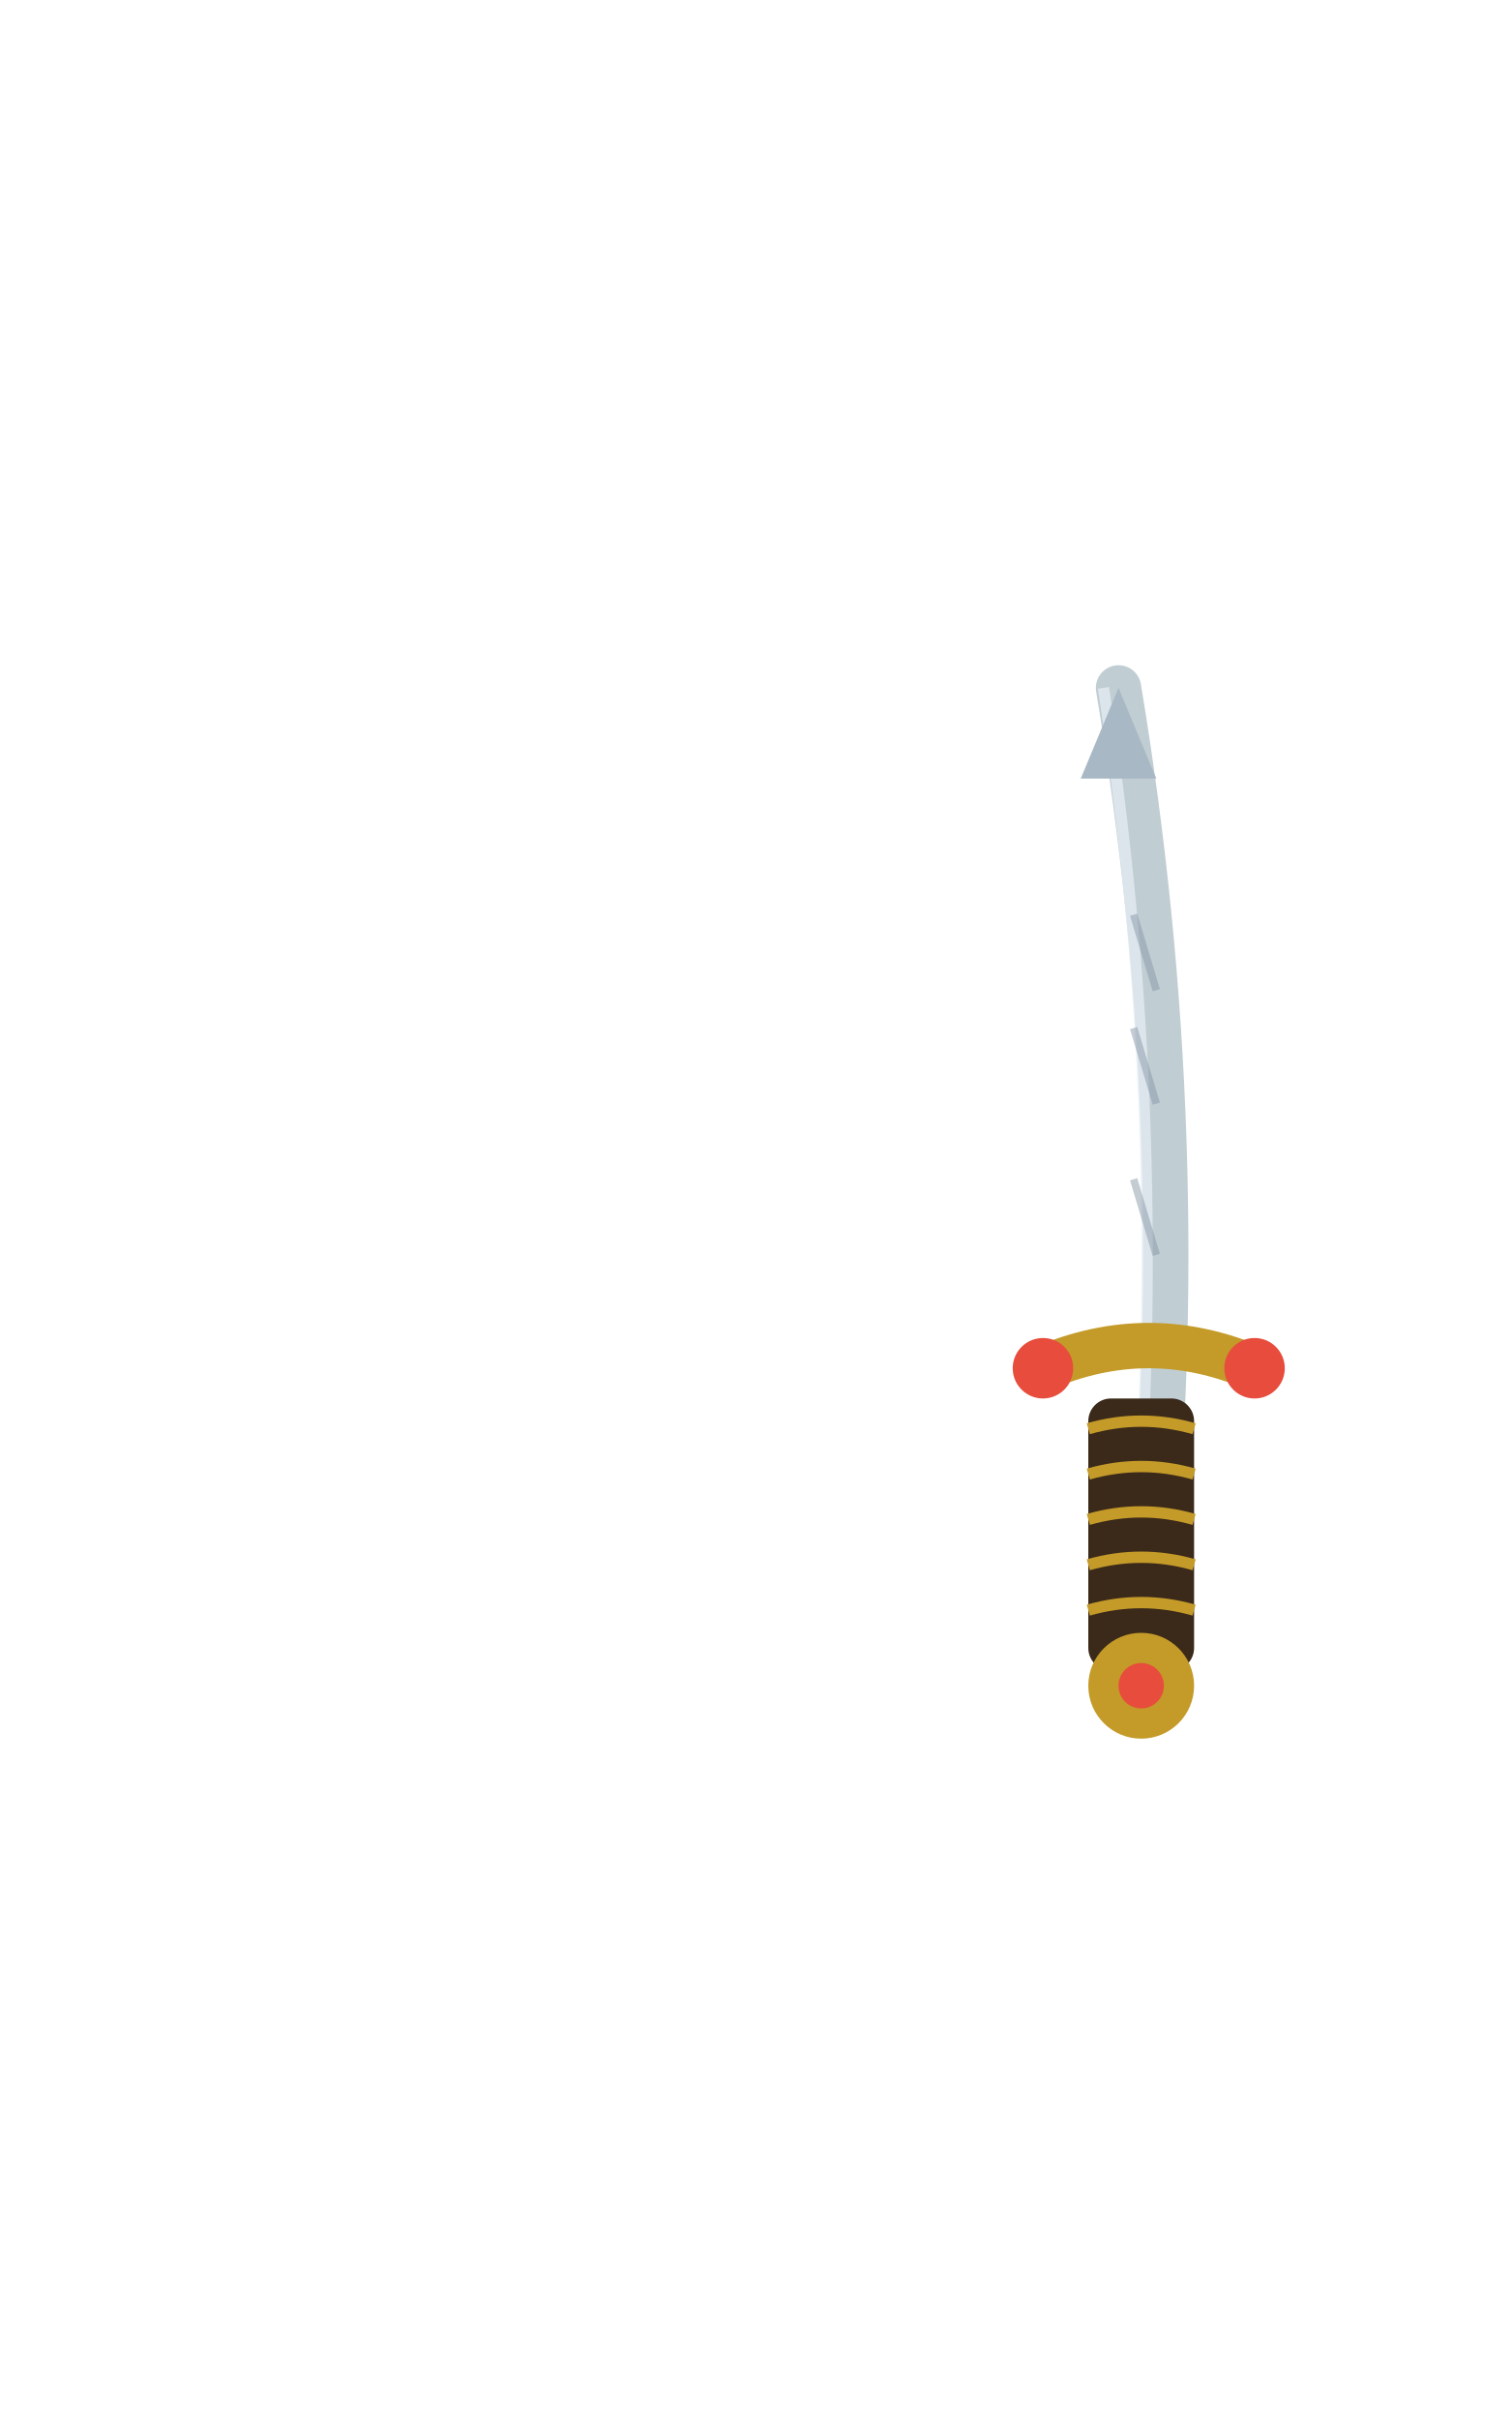
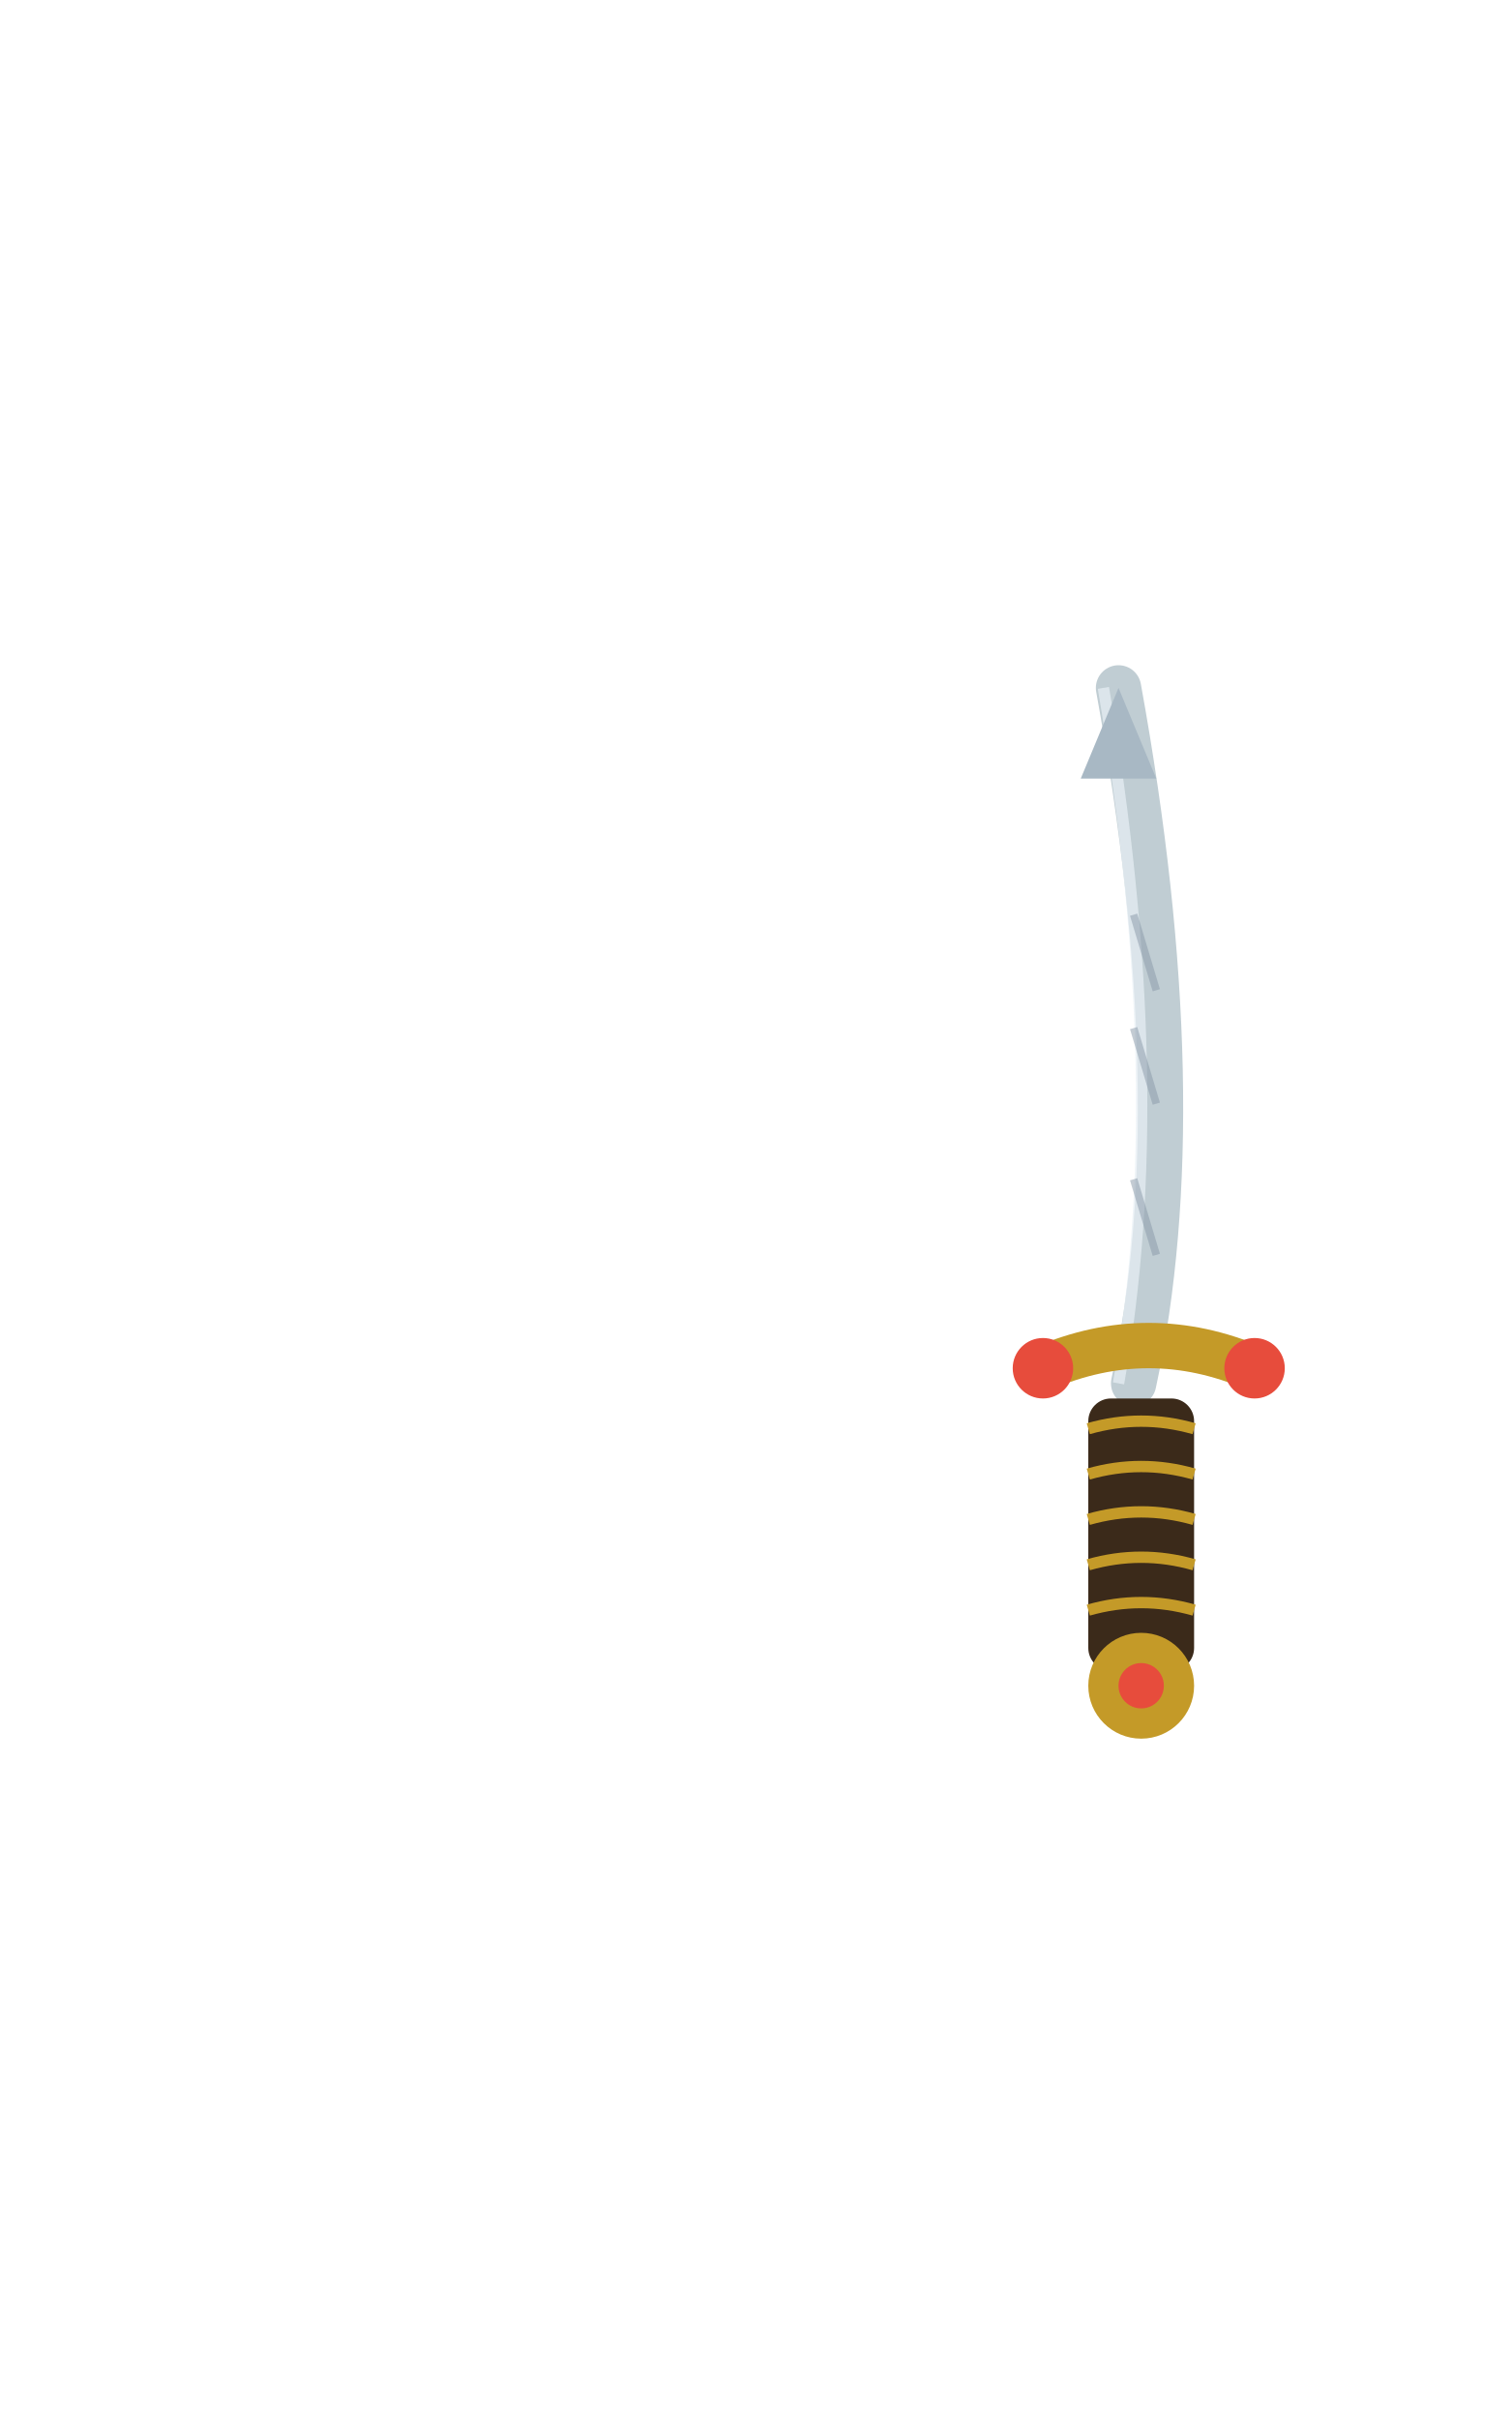
<svg xmlns="http://www.w3.org/2000/svg" viewBox="0 0 200 320" width="200" height="320">
  <g transform="translate(0,36)">
-     <path d="M152 175 Q158 115 148 55" stroke="#C0CDD3" stroke-width="6" fill="none" stroke-linecap="round" />
-     <path d="M150 173 Q155 113 146 55" stroke="#E8F0F5" stroke-width="1.5" fill="none" opacity="0.7" />
+     <path d="M150 147 Q158 110 148 55" stroke="#C0CDD3" stroke-width="6" fill="none" stroke-linecap="round" />
+     <path d="M148 147 Q155 108 146 55" stroke="#E8F0F5" stroke-width="1.5" fill="none" opacity="0.7" />
    <polygon points="148,55 143,67 153,67" fill="#A8B8C4" />
    <path d="M138 145 Q152 139 166 145" stroke="#C49A28" stroke-width="6" fill="none" stroke-linecap="round" />
    <circle cx="138" cy="145" r="4" fill="#E74C3C" />
    <circle cx="166" cy="145" r="4" fill="#E74C3C" />
    <rect x="144" y="149" width="14" height="36" fill="#3B2A1A" rx="3" />
    <path d="M144 153 Q151 151 158 153 M144 159 Q151 157 158 159 M144 165 Q151 163 158 165 M144 171 Q151 169 158 171 M144 177 Q151 175 158 177" stroke="#C49A28" stroke-width="1.5" fill="none" />
    <circle cx="151" cy="187" r="7" fill="#C49A28" />
    <circle cx="151" cy="187" r="3" fill="#E74C3C" />
    <path d="M150 85 L153 95 M150 100 L153 110 M150 120 L153 130" stroke="#8898A8" stroke-width="1" opacity="0.5" />
  </g>
</svg>
